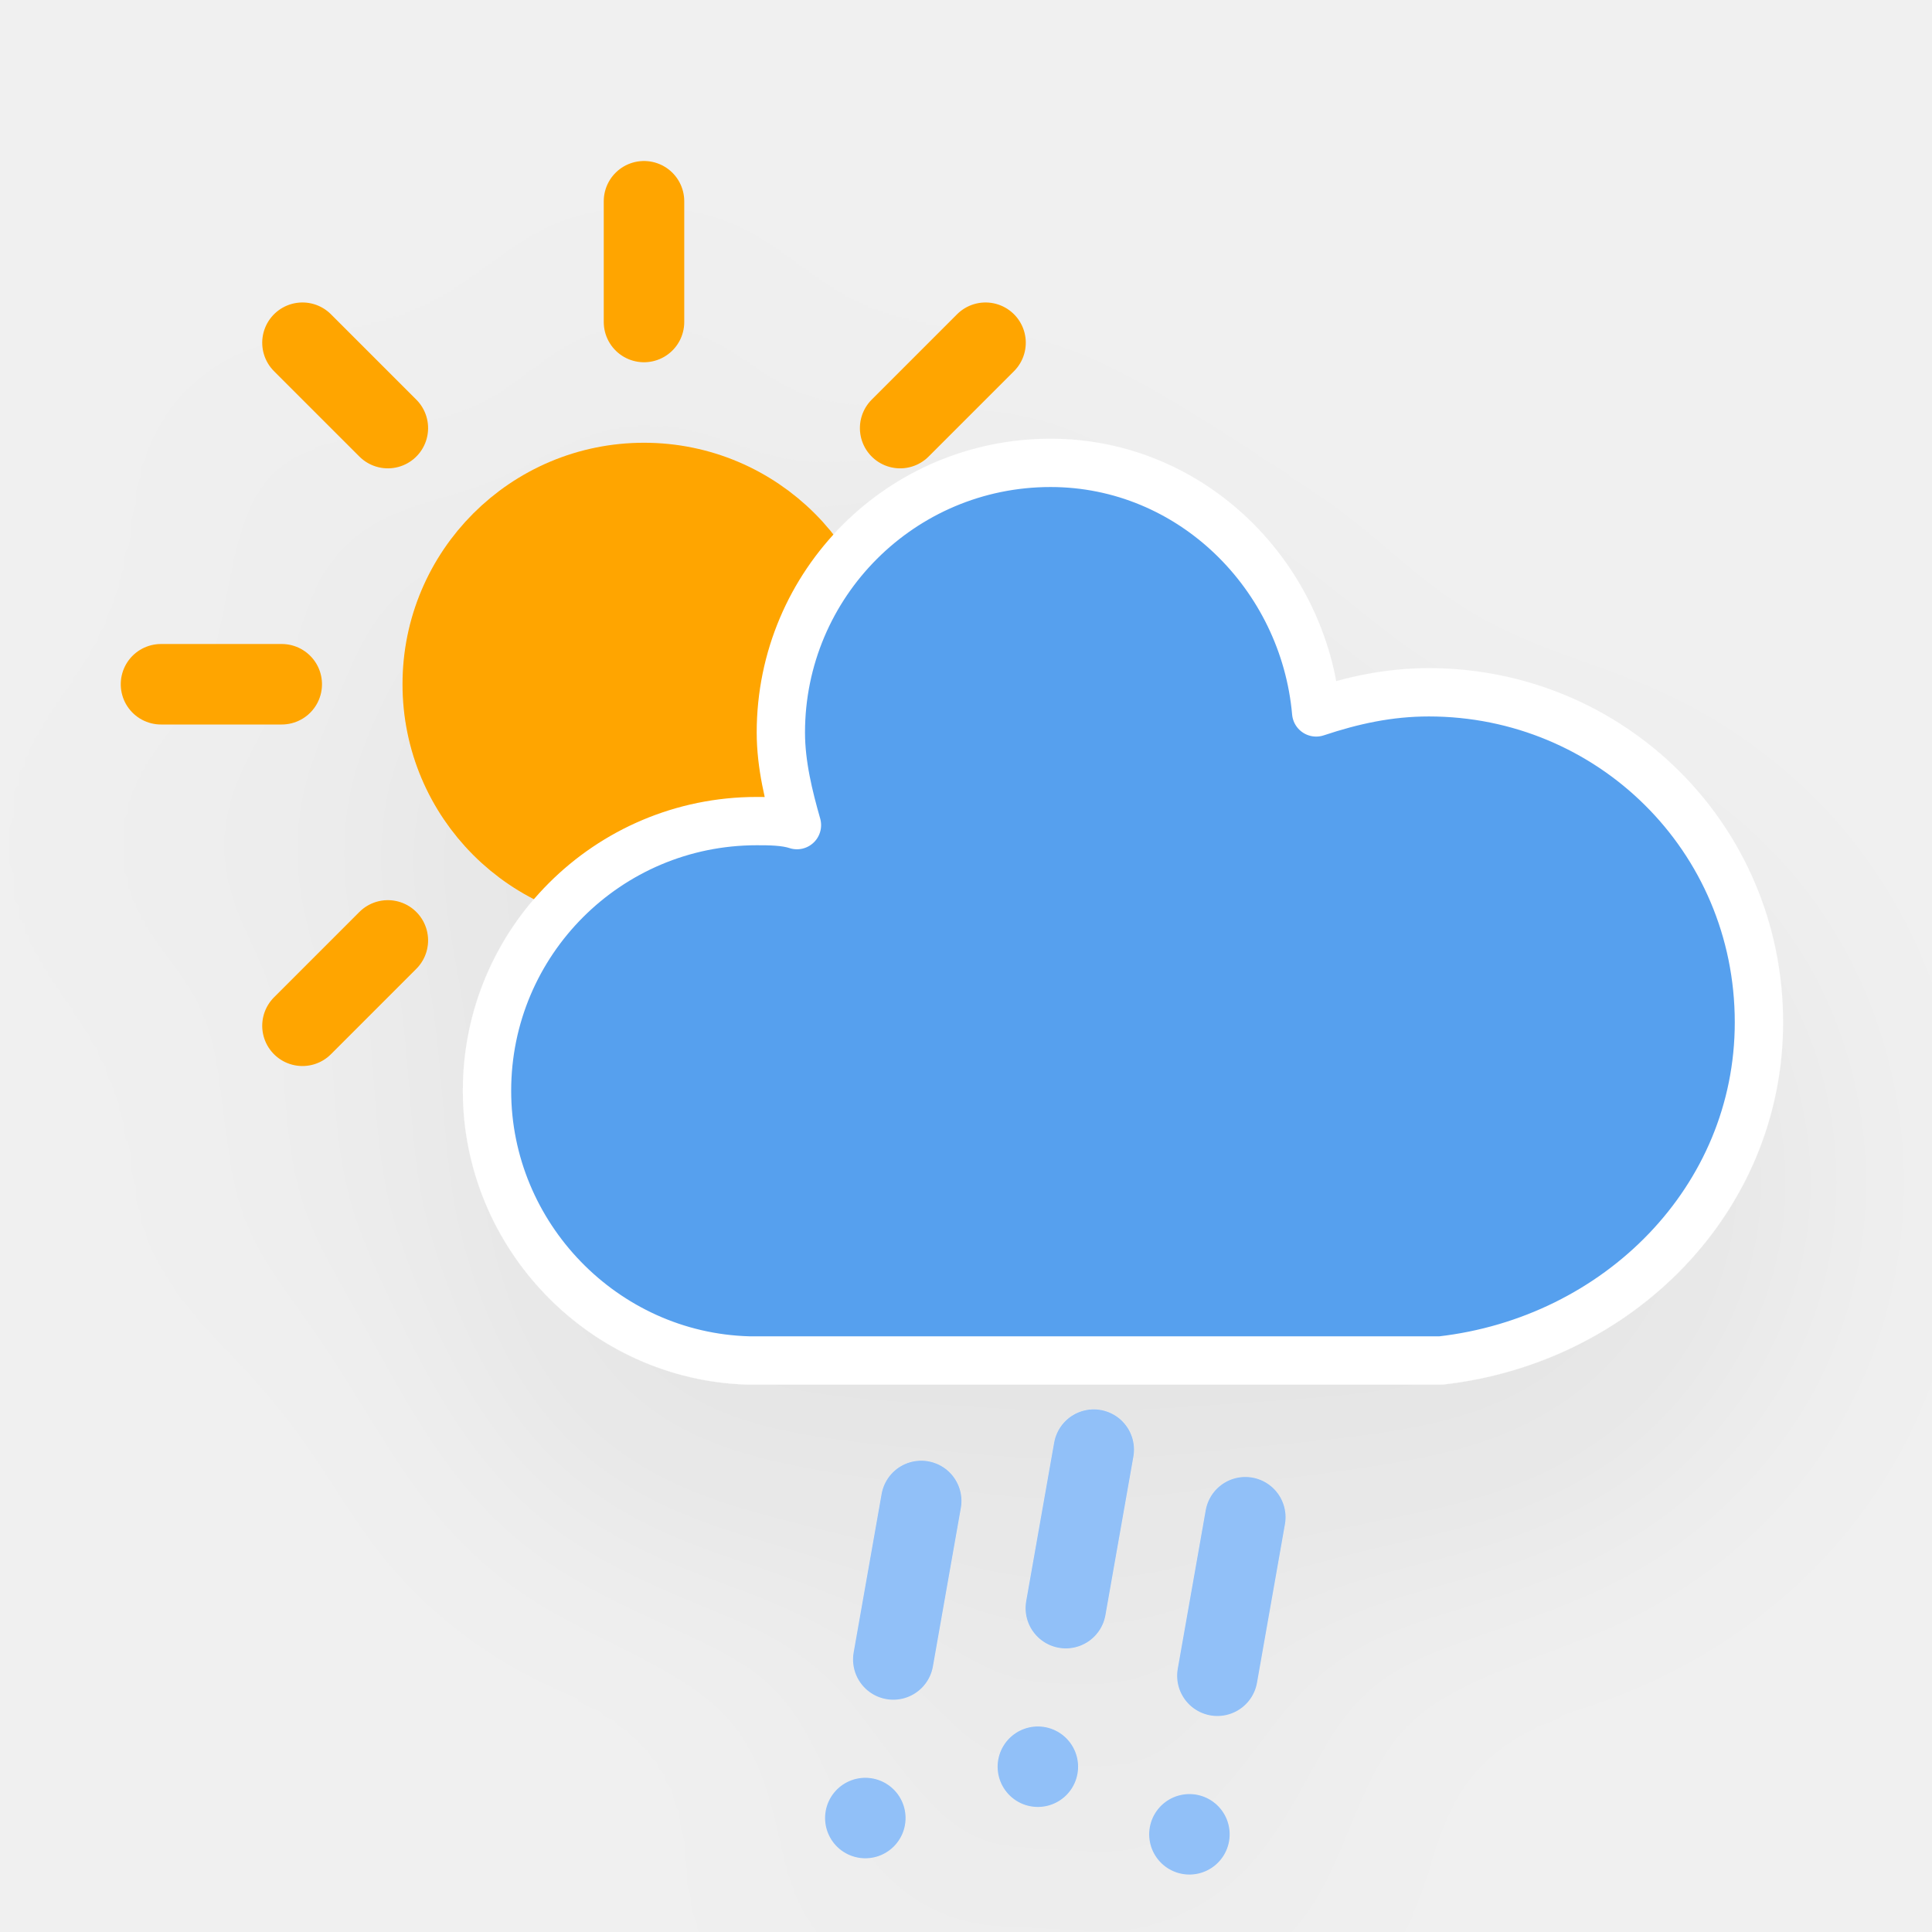
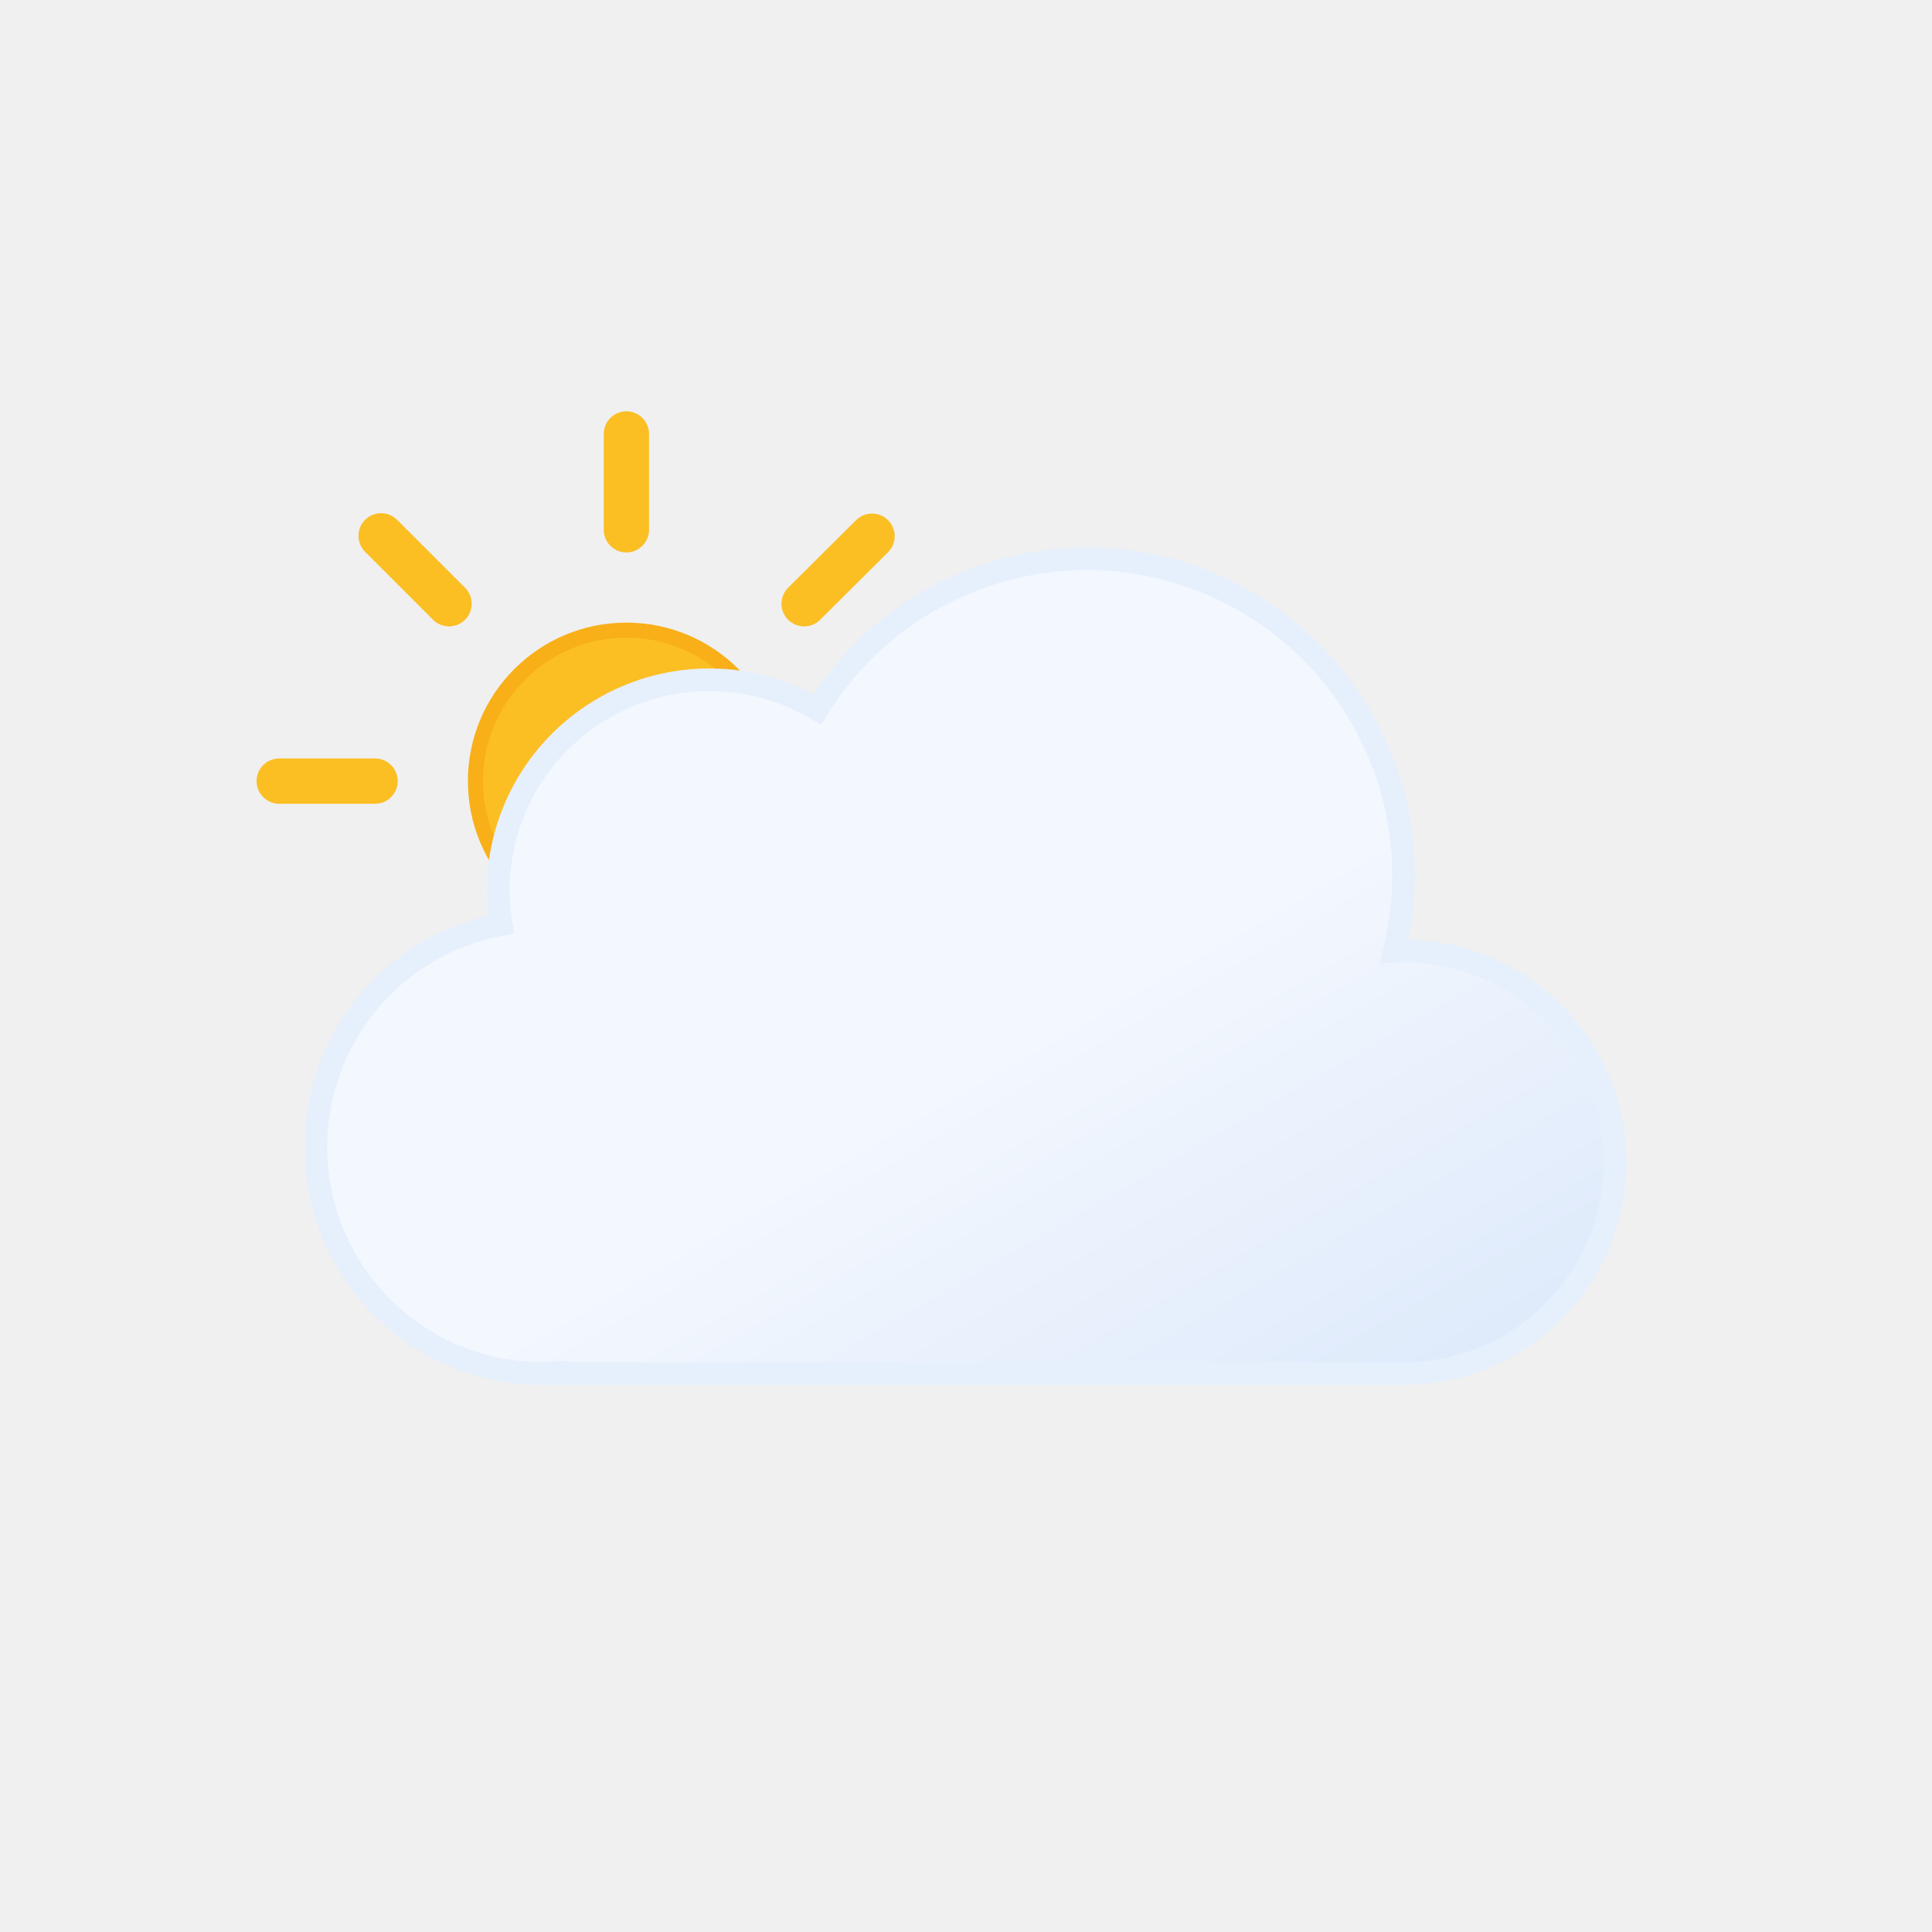
- <svg xmlns="http://www.w3.org/2000/svg" width="48" height="48" version="1.1">
+ <svg xmlns="http://www.w3.org/2000/svg" xmlns:xlink="http://www.w3.org/1999/xlink" viewBox="0 0 512 512">
  <defs>
-     <filter id="blur" x="-.247" y="-.229" width="1.494" height="1.558">
-       <feGaussianBlur in="SourceAlpha" stdDeviation="3" />
-       <feOffset dx="0" dy="4" result="offsetblur" />
-       <feComponentTransfer>
-         <feFuncA slope="0.05" type="linear" />
-       </feComponentTransfer>
-       <feMerge>
-         <feMergeNode />
-         <feMergeNode in="SourceGraphic" />
-       </feMerge>
-     </filter>
-     <style type="text/css">
-       
-       /*
- ** SUN
- */
-       @keyframes am-weather-sun {
-         0% {
-           -webkit-transform: rotate(0deg);
-           -moz-transform: rotate(0deg);
-           -ms-transform: rotate(0deg);
-           transform: rotate(0deg);
-         }
- 
-         100% {
-           -webkit-transform: rotate(360deg);
-           -moz-transform: rotate(360deg);
-           -ms-transform: rotate(360deg);
-           transform: rotate(360deg);
-         }
-       }
- 
-       .am-weather-sun {
-         -webkit-animation-name: am-weather-sun;
-         -moz-animation-name: am-weather-sun;
-         -ms-animation-name: am-weather-sun;
-         animation-name: am-weather-sun;
-         -webkit-animation-duration: 9s;
-         -moz-animation-duration: 9s;
-         -ms-animation-duration: 9s;
-         animation-duration: 9s;
-         -webkit-animation-timing-function: linear;
-         -moz-animation-timing-function: linear;
-         -ms-animation-timing-function: linear;
-         animation-timing-function: linear;
-         -webkit-animation-iteration-count: infinite;
-         -moz-animation-iteration-count: infinite;
-         -ms-animation-iteration-count: infinite;
-         animation-iteration-count: infinite;
-       }
- 
-       /*
- ** RAIN
- */
-       @keyframes am-weather-rain {
-         0% {
-           stroke-dashoffset: 0;
-         }
- 
-         100% {
-           stroke-dashoffset: -100;
-         }
-       }
- 
-       .am-weather-rain-1 {
-         -webkit-animation-name: am-weather-rain;
-         -moz-animation-name: am-weather-rain;
-         -ms-animation-name: am-weather-rain;
-         animation-name: am-weather-rain;
-         -webkit-animation-duration: 8s;
-         -moz-animation-duration: 8s;
-         -ms-animation-duration: 8s;
-         animation-duration: 8s;
-         -webkit-animation-timing-function: linear;
-         -moz-animation-timing-function: linear;
-         -ms-animation-timing-function: linear;
-         animation-timing-function: linear;
-         -webkit-animation-iteration-count: infinite;
-         -moz-animation-iteration-count: infinite;
-         -ms-animation-iteration-count: infinite;
-         animation-iteration-count: infinite;
-       }
- 
-       .am-weather-rain-2 {
-         -webkit-animation-name: am-weather-rain;
-         -moz-animation-name: am-weather-rain;
-         -ms-animation-name: am-weather-rain;
-         animation-name: am-weather-rain;
-         -webkit-animation-delay: 0.25s;
-         -moz-animation-delay: 0.25s;
-         -ms-animation-delay: 0.25s;
-         animation-delay: 0.25s;
-         -webkit-animation-duration: 8s;
-         -moz-animation-duration: 8s;
-         -ms-animation-duration: 8s;
-         animation-duration: 8s;
-         -webkit-animation-timing-function: linear;
-         -moz-animation-timing-function: linear;
-         -ms-animation-timing-function: linear;
-         animation-timing-function: linear;
-         -webkit-animation-iteration-count: infinite;
-         -moz-animation-iteration-count: infinite;
-         -ms-animation-iteration-count: infinite;
-         animation-iteration-count: infinite;
-       }
- 
-       /*
- ** CLOUDS
- */
-       @keyframes am-weather-cloud-2 {
-         0% {
-           -webkit-transform: translate(0px, 0px);
-           -moz-transform: translate(0px, 0px);
-           -ms-transform: translate(0px, 0px);
-           transform: translate(0px, 0px);
-         }
- 
-         50% {
-           -webkit-transform: translate(2px, 0px);
-           -moz-transform: translate(2px, 0px);
-           -ms-transform: translate(2px, 0px);
-           transform: translate(2px, 0px);
-         }
- 
-         100% {
-           -webkit-transform: translate(0px, 0px);
-           -moz-transform: translate(0px, 0px);
-           -ms-transform: translate(0px, 0px);
-           transform: translate(0px, 0px);
-         }
-       }
- 
-       .am-weather-cloud-2 {
-         -webkit-animation-name: am-weather-cloud-2;
-         -moz-animation-name: am-weather-cloud-2;
-         animation-name: am-weather-cloud-2;
-         -webkit-animation-duration: 3s;
-         -moz-animation-duration: 3s;
-         animation-duration: 3s;
-         -webkit-animation-timing-function: linear;
-         -moz-animation-timing-function: linear;
-         animation-timing-function: linear;
-         -webkit-animation-iteration-count: infinite;
-         -moz-animation-iteration-count: infinite;
-         animation-iteration-count: infinite;
-       }
-       
-     </style>
+     <linearGradient id="a" x1="99.5" x2="232.6" y1="30.7" y2="261.4" gradientUnits="userSpaceOnUse">
+       <stop offset="0" stop-color="#f3f7fe" />
+       <stop offset=".5" stop-color="#f3f7fe" />
+       <stop offset="1" stop-color="#deeafb" />
+     </linearGradient>
+     <linearGradient id="b" x1="1381.3" x2="1399.5" y1="-1144.7" y2="-1097.4" gradientTransform="rotate(-9 8002.567 8233.063)" gradientUnits="userSpaceOnUse">
+       <stop offset="0" stop-color="#0b65ed" />
+       <stop offset=".5" stop-color="#0a5ad4" />
+       <stop offset="1" stop-color="#0950bc" />
+     </linearGradient>
+     <linearGradient xlink:href="#b" id="c" x1="1436.7" x2="1454.9" y1="-1137" y2="-1089.7" gradientTransform="rotate(-9 8009.537 8233.037)" />
+     <linearGradient xlink:href="#b" id="d" x1="1492.1" x2="1510.3" y1="-1129.3" y2="-1082.1" gradientTransform="rotate(-9 8016.566 8233.078)" />
+     <linearGradient id="e" x1="78" x2="118" y1="63.4" y2="132.7" gradientUnits="userSpaceOnUse">
+       <stop offset="0" stop-color="#fbbf24" />
+       <stop offset=".5" stop-color="#fbbf24" />
+       <stop offset="1" stop-color="#f59e0b" />
+     </linearGradient>
+     <symbol id="g" viewBox="0 0 196 196">
+       <circle cx="98" cy="98" r="40" fill="url(#e)" stroke="#f8af18" stroke-miterlimit="10" stroke-width="4" />
+       <path fill="none" stroke="#fbbf24" stroke-linecap="round" stroke-miterlimit="10" stroke-width="12" d="M98 31.4V6m0 184v-25.4M145.1 51l18-17.9M33 163l18-17.9M51 51 33 33m130.1 130.1-18-18M6 98h25.4M190 98h-25.4">
+         <animateTransform additive="sum" attributeName="transform" dur="6s" repeatCount="indefinite" type="rotate" values="0 98 98; 45 98 98" />
+       </path>
+     </symbol>
+     <symbol id="h" viewBox="0 0 350 222">
+       <path fill="url(#a)" stroke="#e6effc" stroke-miterlimit="10" stroke-width="6" d="m291 107-2.5.1A83.9 83.9 0 00135.6 43 56 56 0 0051 91a56.6 56.6 0 00.8 9A60 60 0 0063 219l4-.2v.2h224a56 56 0 000-112Z" />
+     </symbol>
+     <symbol id="f" viewBox="0 0 363 258">
+       <use xlink:href="#g" width="196" height="196" />
+       <use xlink:href="#h" width="350" height="222" transform="translate(13 36)" />
+     </symbol>
+     <symbol id="i" overflow="visible" viewBox="0 0 129 57">
+       <path fill="url(#b)" stroke="#0a5ad4" stroke-miterlimit="10" d="M8.5 56.5a8 8 0 01-8-8v-40a8 8 0 0116 0v40a8 8 0 01-8 8Z" opacity="0">
+         <animateTransform id="x1" additive="sum" attributeName="transform" begin="0s; x1.end+.33s" dur=".67s" type="translate" values="0 -60; 0 60" />
+         <animate id="y1" attributeName="opacity" begin="0s; y1.end+.33s" dur=".67s" keyTimes="0; .25; 1" values="0; 1; 0" />
+       </path>
+       <path fill="url(#c)" stroke="#0a5ad4" stroke-miterlimit="10" d="M64.5 56.5a8 8 0 01-8-8v-40a8 8 0 0116 0v40a8 8 0 01-8 8Z" opacity="0">
+         <animateTransform id="x2" additive="sum" attributeName="transform" begin=".33s; x2.end+.33s" dur=".67s" type="translate" values="0 -60; 0 60" />
+         <animate id="y2" attributeName="opacity" begin=".33s; y2.end+.33s" dur=".67s" keyTimes="0; .25; 1" values="0; 1; 0" />
+       </path>
+       <path fill="url(#d)" stroke="#0a5ad4" stroke-miterlimit="10" d="M120.5 56.5a8 8 0 01-8-8v-40a8 8 0 0116 0v40a8 8 0 01-8 8Z" opacity="0">
+         <animateTransform id="x3" additive="sum" attributeName="transform" begin="-.33s; x3.end+.33s" dur=".67s" type="translate" values="0 -60; 0 60" />
+         <animate id="y3" attributeName="opacity" begin="-.33s; y3.end+.33s" dur=".67s" keyTimes="0; .25; 1" values="0; 1; 0" />
+       </path>
+     </symbol>
  </defs>
-   <g transform="translate(16,1)" filter="url(#blur)">
-     <g transform="translate(0,16)">
-       <g class="am-weather-sun" style="-moz-animation-duration:9s;-moz-animation-iteration-count:infinite;-moz-animation-name:am-weather-sun;-moz-animation-timing-function:linear;-ms-animation-duration:9s;-ms-animation-iteration-count:infinite;-ms-animation-name:am-weather-sun;-ms-animation-timing-function:linear;-webkit-animation-duration:9s;-webkit-animation-iteration-count:infinite;-webkit-animation-name:am-weather-sun;-webkit-animation-timing-function:linear">
-         <line transform="translate(0,9)" y2="3" stroke="#ffa500" stroke-linecap="round" stroke-width="2" fill="none" />
-         <g transform="rotate(45)">
-           <line transform="translate(0,9)" y2="3" fill="none" stroke="#ffa500" stroke-linecap="round" stroke-width="2" />
-         </g>
-         <g transform="rotate(90)">
-           <line transform="translate(0,9)" y2="3" fill="none" stroke="#ffa500" stroke-linecap="round" stroke-width="2" />
-         </g>
-         <g transform="rotate(135)">
-           <line transform="translate(0,9)" y2="3" fill="none" stroke="#ffa500" stroke-linecap="round" stroke-width="2" />
-         </g>
-         <g transform="scale(-1)">
-           <line transform="translate(0,9)" y2="3" fill="none" stroke="#ffa500" stroke-linecap="round" stroke-width="2" />
-         </g>
-         <g transform="rotate(225)">
-           <line transform="translate(0,9)" y2="3" fill="none" stroke="#ffa500" stroke-linecap="round" stroke-width="2" />
-         </g>
-         <g transform="rotate(-90)">
-           <line transform="translate(0,9)" y2="3" fill="none" stroke="#ffa500" stroke-linecap="round" stroke-width="2" />
-         </g>
-         <g transform="rotate(-45)">
-           <line transform="translate(0,9)" y2="3" fill="none" stroke="#ffa500" stroke-linecap="round" stroke-width="2" />
-         </g>
-         <circle r="5" fill="#ffa500" stroke="#ffa500" stroke-width="2" />
-       </g>
-     </g>
-     <g class="am-weather-cloud-3" style="-moz-animation-duration:3s;-moz-animation-iteration-count:infinite;-moz-animation-name:am-weather-cloud-2;-moz-animation-timing-function:linear;-webkit-animation-duration:3s;-webkit-animation-iteration-count:infinite;-webkit-animation-name:am-weather-cloud-2;-webkit-animation-timing-function:linear">
-       <path transform="translate(-20,-11)" d="m47.7 35.4c0-4.6-3.7-8.2-8.2-8.2-1 0-1.9 0.2-2.8 0.5-0.3-3.4-3.1-6.2-6.6-6.2-3.7 0-6.7 3-6.7 6.7 0 0.8 0.2 1.6 0.4 2.3-0.3-0.1-0.7-0.1-1-0.1-3.7 0-6.7 3-6.7 6.7 0 3.6 2.9 6.6 6.5 6.7h17.2c4.4-0.5 7.9-4 7.9-8.4z" fill="#57a0ee" stroke="#fff" stroke-linejoin="round" stroke-width="1.2" />
-     </g>
-     <g transform="translate(-20,-10) rotate(10,-247.39,200.17)" fill="none" stroke="#91c0f8" stroke-dasharray="4, 4" stroke-linecap="round" stroke-width="2">
-       <line class="am-weather-rain-1" transform="translate(-4,1)" y2="8" style="-moz-animation-duration:8s;-moz-animation-iteration-count:infinite;-moz-animation-name:am-weather-rain;-moz-animation-timing-function:linear;-ms-animation-duration:8s;-ms-animation-iteration-count:infinite;-ms-animation-name:am-weather-rain;-ms-animation-timing-function:linear;-webkit-animation-duration:8s;-webkit-animation-iteration-count:infinite;-webkit-animation-name:am-weather-rain;-webkit-animation-timing-function:linear" />
-       <line class="am-weather-rain-2" transform="translate(0,-1)" y2="8" style="-moz-animation-delay:0.25s;-moz-animation-duration:8s;-moz-animation-iteration-count:infinite;-moz-animation-name:am-weather-rain;-moz-animation-timing-function:linear;-ms-animation-delay:0.25s;-ms-animation-duration:8s;-ms-animation-iteration-count:infinite;-ms-animation-name:am-weather-rain;-ms-animation-timing-function:linear;-webkit-animation-delay:0.25s;-webkit-animation-duration:8s;-webkit-animation-iteration-count:infinite;-webkit-animation-name:am-weather-rain;-webkit-animation-timing-function:linear" />
-       <line class="am-weather-rain-1" transform="translate(4)" y2="8" style="-moz-animation-duration:8s;-moz-animation-iteration-count:infinite;-moz-animation-name:am-weather-rain;-moz-animation-timing-function:linear;-ms-animation-duration:8s;-ms-animation-iteration-count:infinite;-ms-animation-name:am-weather-rain;-ms-animation-timing-function:linear;-webkit-animation-duration:8s;-webkit-animation-iteration-count:infinite;-webkit-animation-name:am-weather-rain;-webkit-animation-timing-function:linear" />
-     </g>
-   </g>
+   <use xlink:href="#f" width="363" height="258" transform="translate(68 109)" />
+   <use xlink:href="#i" width="129" height="57" transform="translate(191.5 343.5)" />
</svg>
